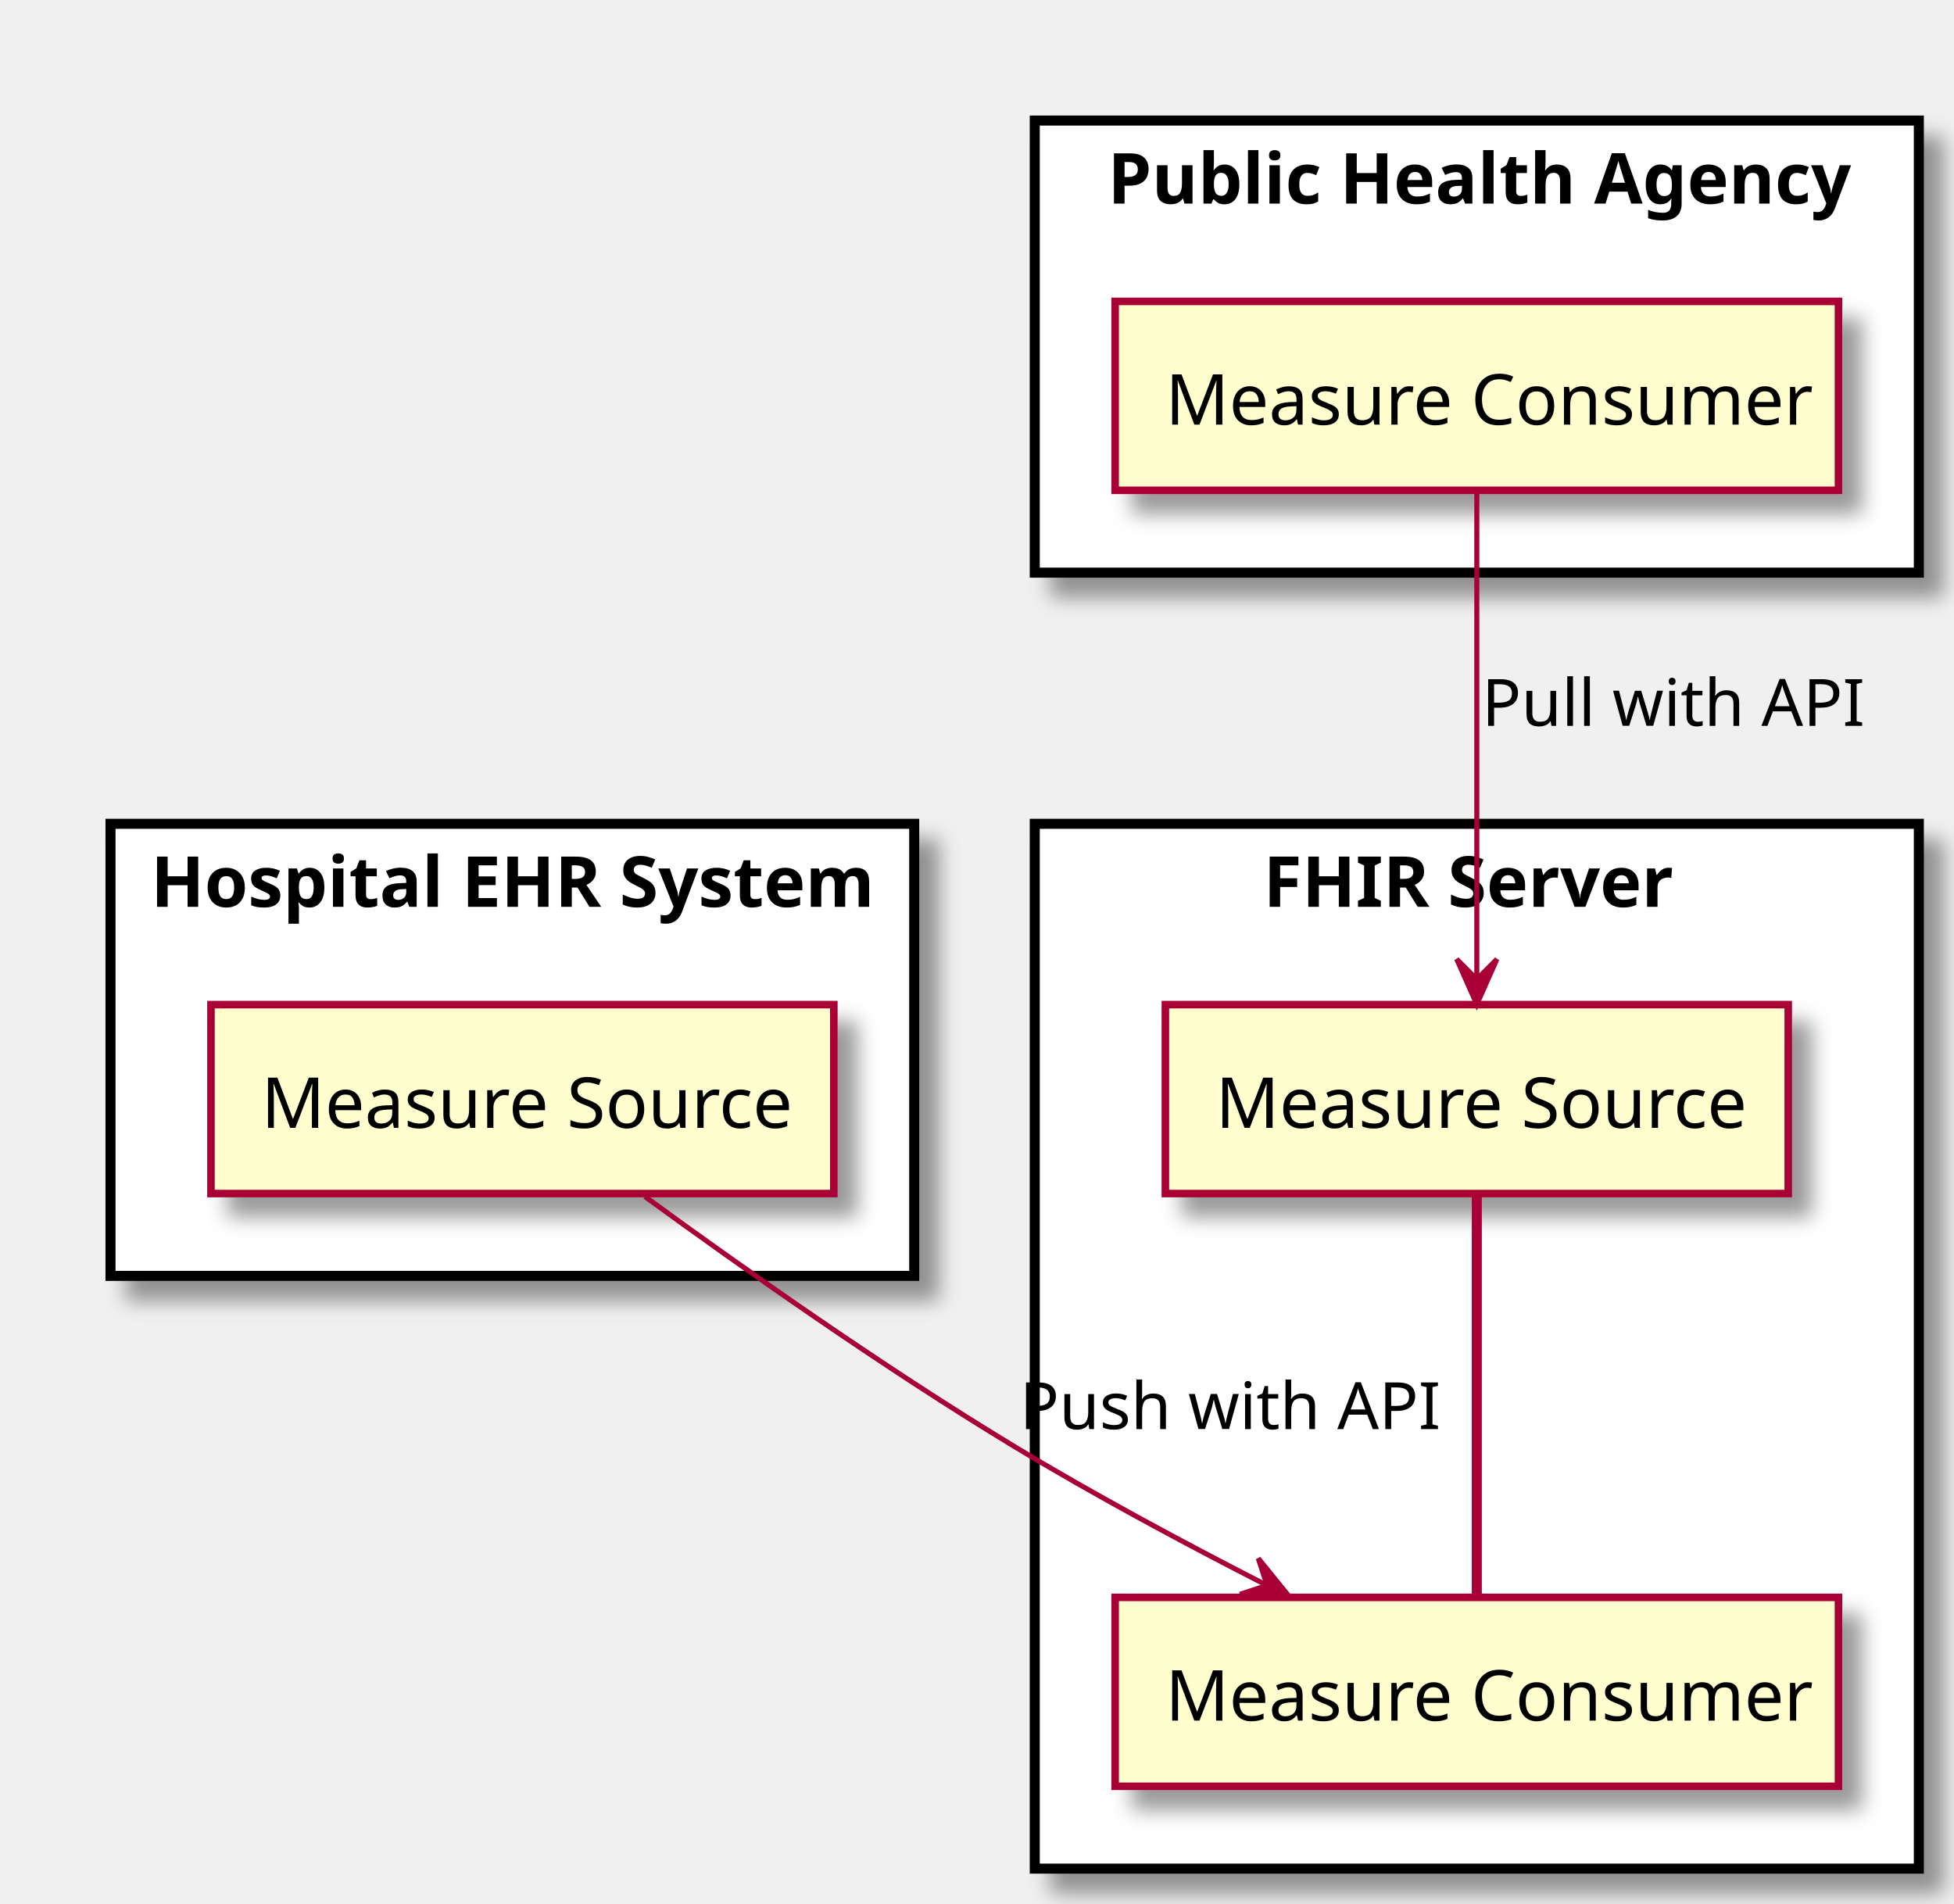
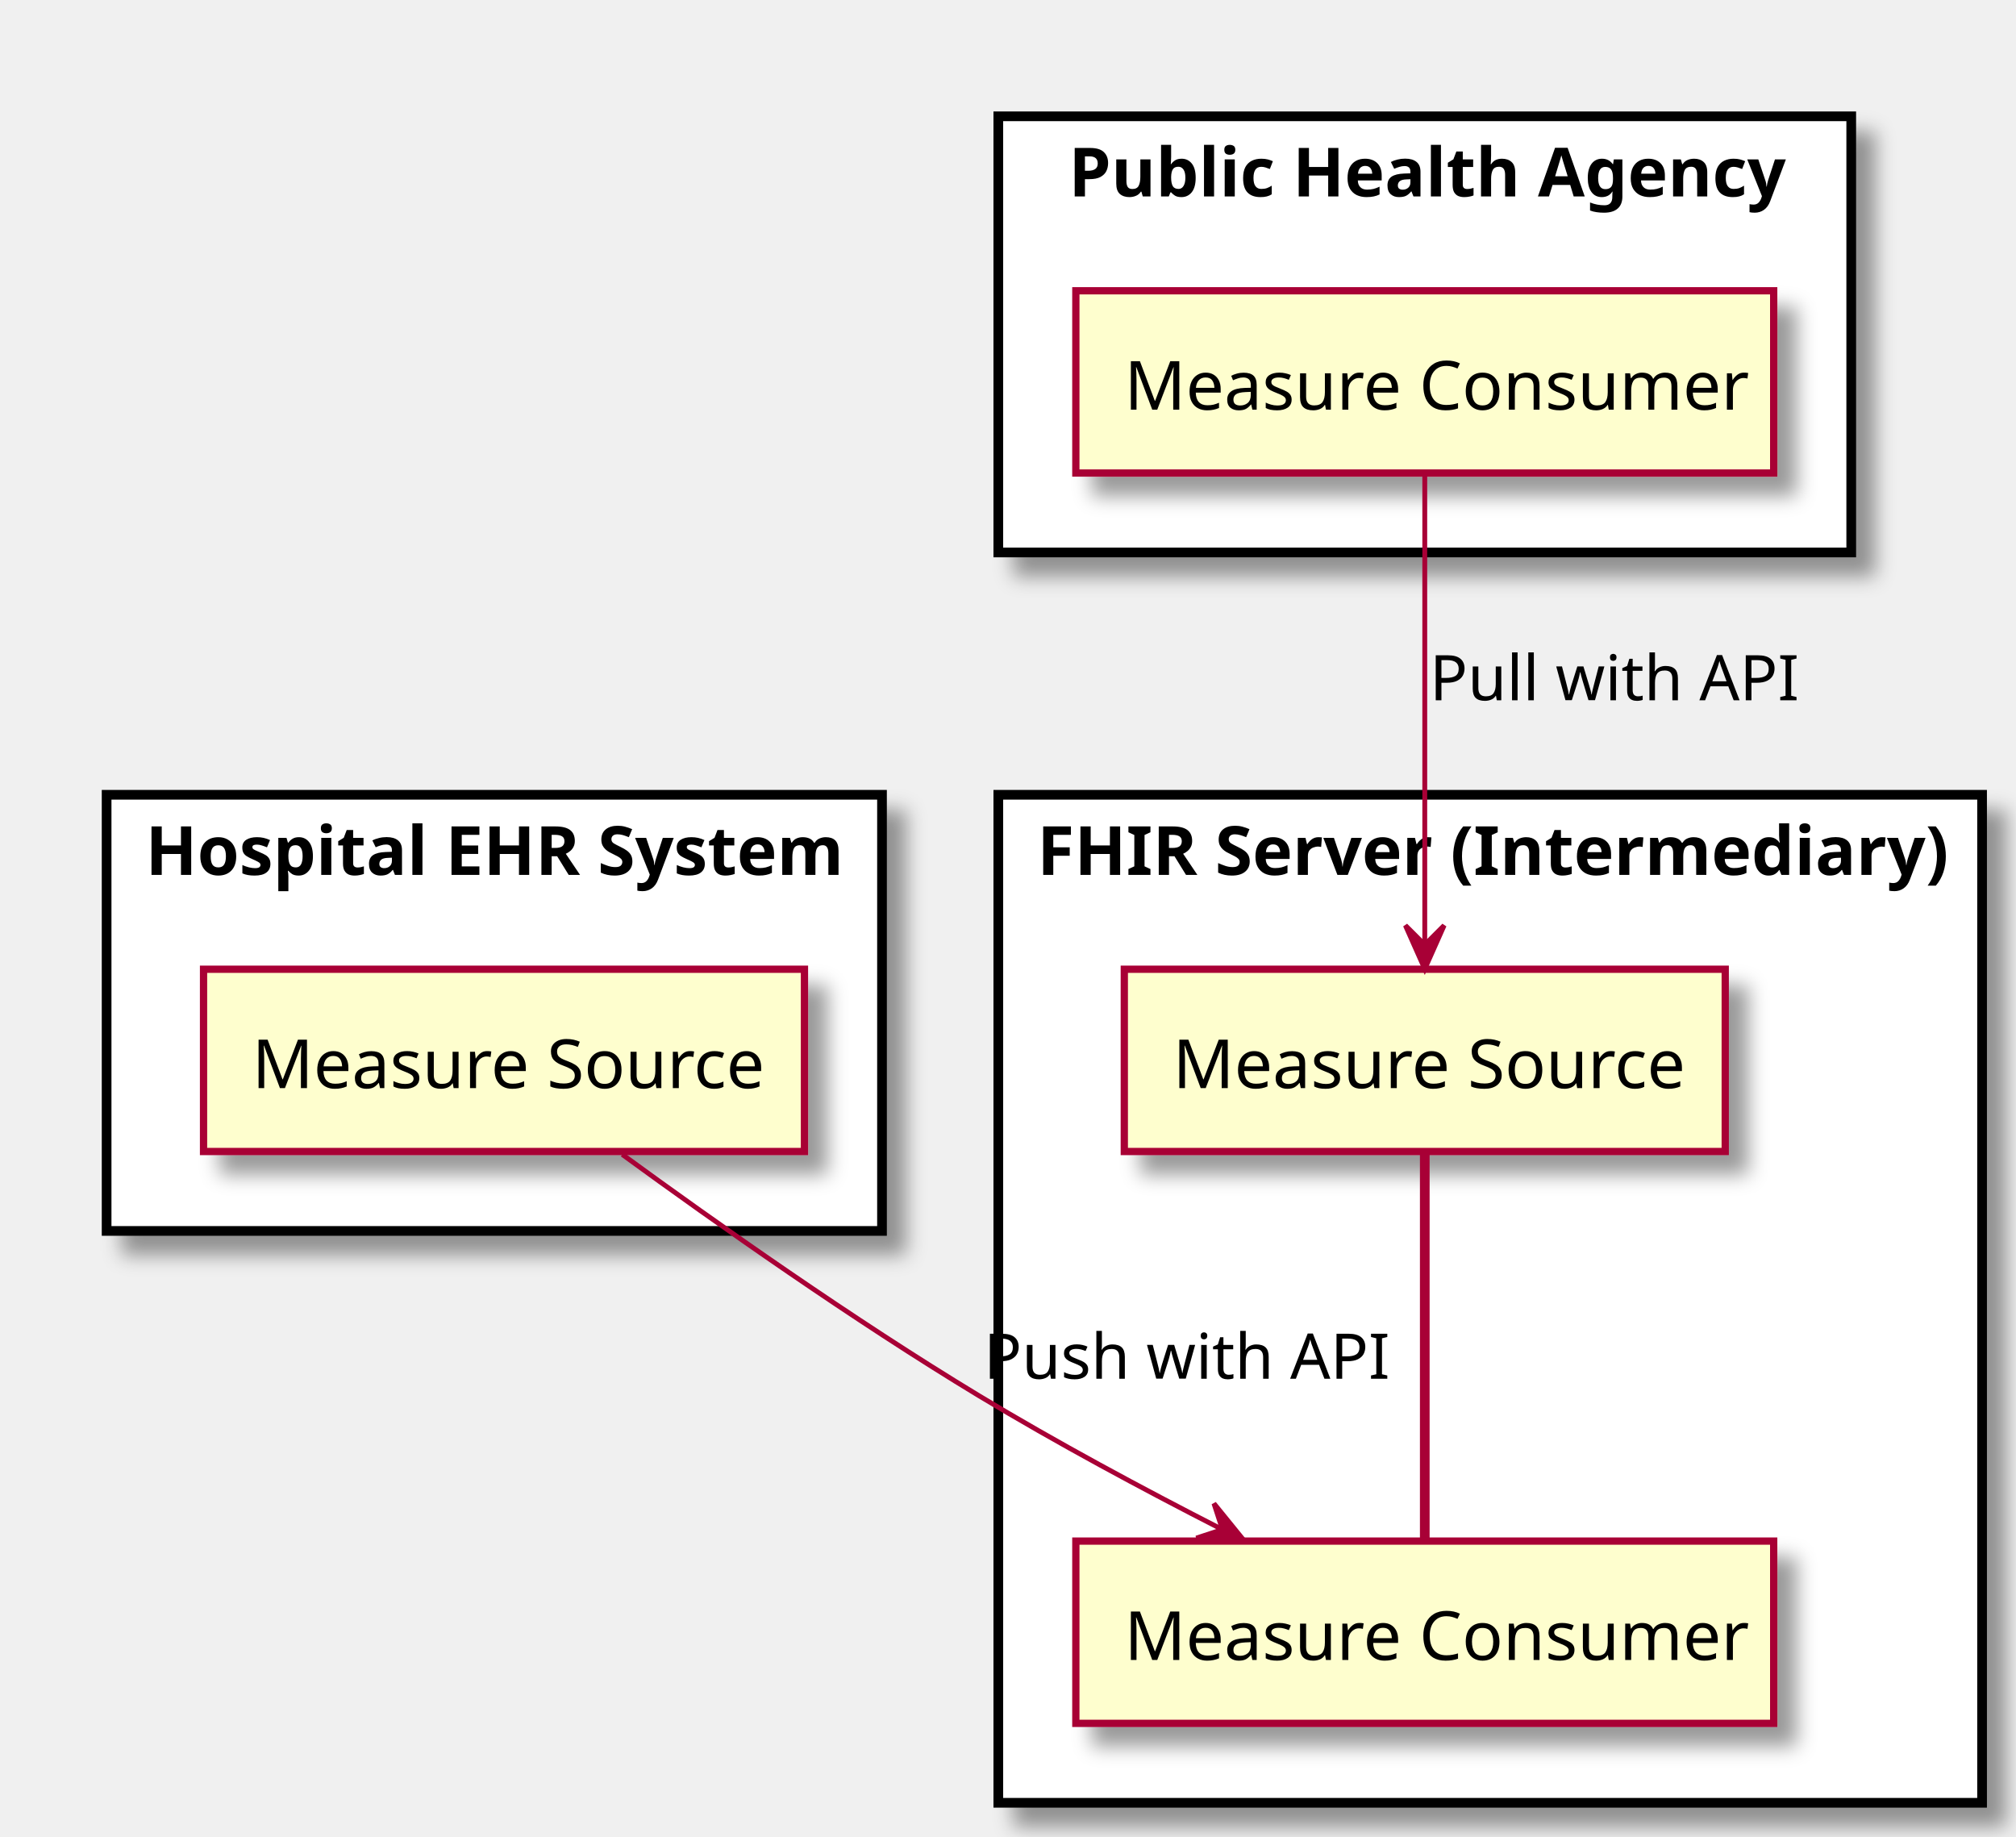
- <svg xmlns="http://www.w3.org/2000/svg" contentScriptType="application/ecmascript" contentStyleType="text/css" height="379px" preserveAspectRatio="none" style="width:389px;height:379px;" version="1.1" viewBox="0 0 389 379" width="389px" zoomAndPan="magnify">
+ <svg xmlns="http://www.w3.org/2000/svg" contentScriptType="application/ecmascript" contentStyleType="text/css" height="379px" preserveAspectRatio="none" style="width:416px;height:379px;" version="1.1" viewBox="0 0 416 379" width="416px" zoomAndPan="magnify">
  <defs>
-     <filter height="300%" id="f3limyz" width="300%" x="-1" y="-1">
+     <filter height="300%" id="fxnusaj" width="300%" x="-1" y="-1">
      <feGaussianBlur result="blurOut" stdDeviation="2.0" />
      <feColorMatrix in="blurOut" result="blurOut2" type="matrix" values="0 0 0 0 0 0 0 0 0 0 0 0 0 0 0 0 0 0 .4 0" />
      <feOffset dx="4.0" dy="4.0" in="blurOut2" result="blurOut3" />
      <feBlend in="SourceGraphic" in2="blurOut3" mode="normal" />
    </filter>
  </defs>
  <g>
-     <rect fill="#FFFFFF" filter="url(#f3limyz)" height="208" style="stroke: #000000; stroke-width: 2.0;" width="176" x="206" y="164" />
-     <text fill="#000000" font-family="sans-serif" font-size="14" font-weight="bold" lengthAdjust="spacingAndGlyphs" textLength="85" x="251.5" y="180.533">FHIR Server</text>
-     <rect fill="#FFFFFF" filter="url(#f3limyz)" height="90" style="stroke: #000000; stroke-width: 2.0;" width="160" x="22" y="164" />
+     <rect fill="#FFFFFF" filter="url(#fxnusaj)" height="208" style="stroke: #000000; stroke-width: 2.0;" width="203" x="206" y="164" />
+     <text fill="#000000" font-family="sans-serif" font-size="14" font-weight="bold" lengthAdjust="spacingAndGlyphs" textLength="187" x="214" y="180.533">FHIR Server (Intermediary)</text>
+     <rect fill="#FFFFFF" filter="url(#fxnusaj)" height="90" style="stroke: #000000; stroke-width: 2.0;" width="160" x="22" y="164" />
    <text fill="#000000" font-family="sans-serif" font-size="14" font-weight="bold" lengthAdjust="spacingAndGlyphs" textLength="144" x="30" y="180.533">Hospital EHR System</text>
-     <rect fill="#FFFFFF" filter="url(#f3limyz)" height="90" style="stroke: #000000; stroke-width: 2.0;" width="176" x="206" y="24" />
+     <rect fill="#FFFFFF" filter="url(#fxnusaj)" height="90" style="stroke: #000000; stroke-width: 2.0;" width="176" x="206" y="24" />
    <text fill="#000000" font-family="sans-serif" font-size="14" font-weight="bold" lengthAdjust="spacingAndGlyphs" textLength="147" x="220.5" y="40.533">Public Health Agency</text>
-     <rect fill="#FEFECE" filter="url(#f3limyz)" height="37.609" style="stroke: #A80036; stroke-width: 1.5;" width="124" x="232" y="200" />
+     <rect fill="#FEFECE" filter="url(#fxnusaj)" height="37.609" style="stroke: #A80036; stroke-width: 1.5;" width="124" x="232" y="200" />
    <text fill="#000000" font-family="sans-serif" font-size="14" lengthAdjust="spacingAndGlyphs" textLength="104" x="242" y="224.533">Measure Source</text>
-     <rect fill="#FEFECE" filter="url(#f3limyz)" height="37.609" style="stroke: #A80036; stroke-width: 1.5;" width="144" x="222" y="318" />
+     <rect fill="#FEFECE" filter="url(#fxnusaj)" height="37.609" style="stroke: #A80036; stroke-width: 1.5;" width="144" x="222" y="318" />
    <text fill="#000000" font-family="sans-serif" font-size="14" lengthAdjust="spacingAndGlyphs" textLength="124" x="232" y="342.533">Measure Consumer</text>
-     <rect fill="#FEFECE" filter="url(#f3limyz)" height="37.609" style="stroke: #A80036; stroke-width: 1.5;" width="124" x="42" y="200" />
+     <rect fill="#FEFECE" filter="url(#fxnusaj)" height="37.609" style="stroke: #A80036; stroke-width: 1.5;" width="124" x="42" y="200" />
    <text fill="#000000" font-family="sans-serif" font-size="14" lengthAdjust="spacingAndGlyphs" textLength="104" x="52" y="224.533">Measure Source</text>
-     <rect fill="#FEFECE" filter="url(#f3limyz)" height="37.609" style="stroke: #A80036; stroke-width: 1.5;" width="144" x="222" y="60" />
+     <rect fill="#FEFECE" filter="url(#fxnusaj)" height="37.609" style="stroke: #A80036; stroke-width: 1.5;" width="144" x="222" y="60" />
    <text fill="#000000" font-family="sans-serif" font-size="14" lengthAdjust="spacingAndGlyphs" textLength="124" x="232" y="84.533">Measure Consumer</text>
    <path d="M294,238.125 C294,259.79 294,295.842 294,317.62 " fill="none" style="stroke: #A80036; stroke-width: 2.0;" />
    <path d="M128.401,238.212 C147.889,252.441 176.126,272.358 202,288 C217.928,297.629 235.983,307.304 251.855,315.419 " fill="none" style="stroke: #A80036; stroke-width: 1.0;" />
    <polygon fill="#A80036" points="256.706,317.885,250.496,310.241,252.249,315.62,246.87,317.373,256.706,317.885" style="stroke: #A80036; stroke-width: 1.0;" />
    <text fill="#000000" font-family="sans-serif" font-size="13" lengthAdjust="spacingAndGlyphs" textLength="82" x="203" y="284.495">Push with API</text>
    <path d="M294,98.041 C294,122.836 294,167.466 294,194.742 " fill="none" style="stroke: #A80036; stroke-width: 1.0;" />
    <polygon fill="#A80036" points="294,199.954,298,190.954,294,194.954,290,190.954,294,199.954" style="stroke: #A80036; stroke-width: 1.0;" />
    <text fill="#000000" font-family="sans-serif" font-size="13" lengthAdjust="spacingAndGlyphs" textLength="74" x="295" y="144.495">Pull with API</text>
  </g>
</svg>
